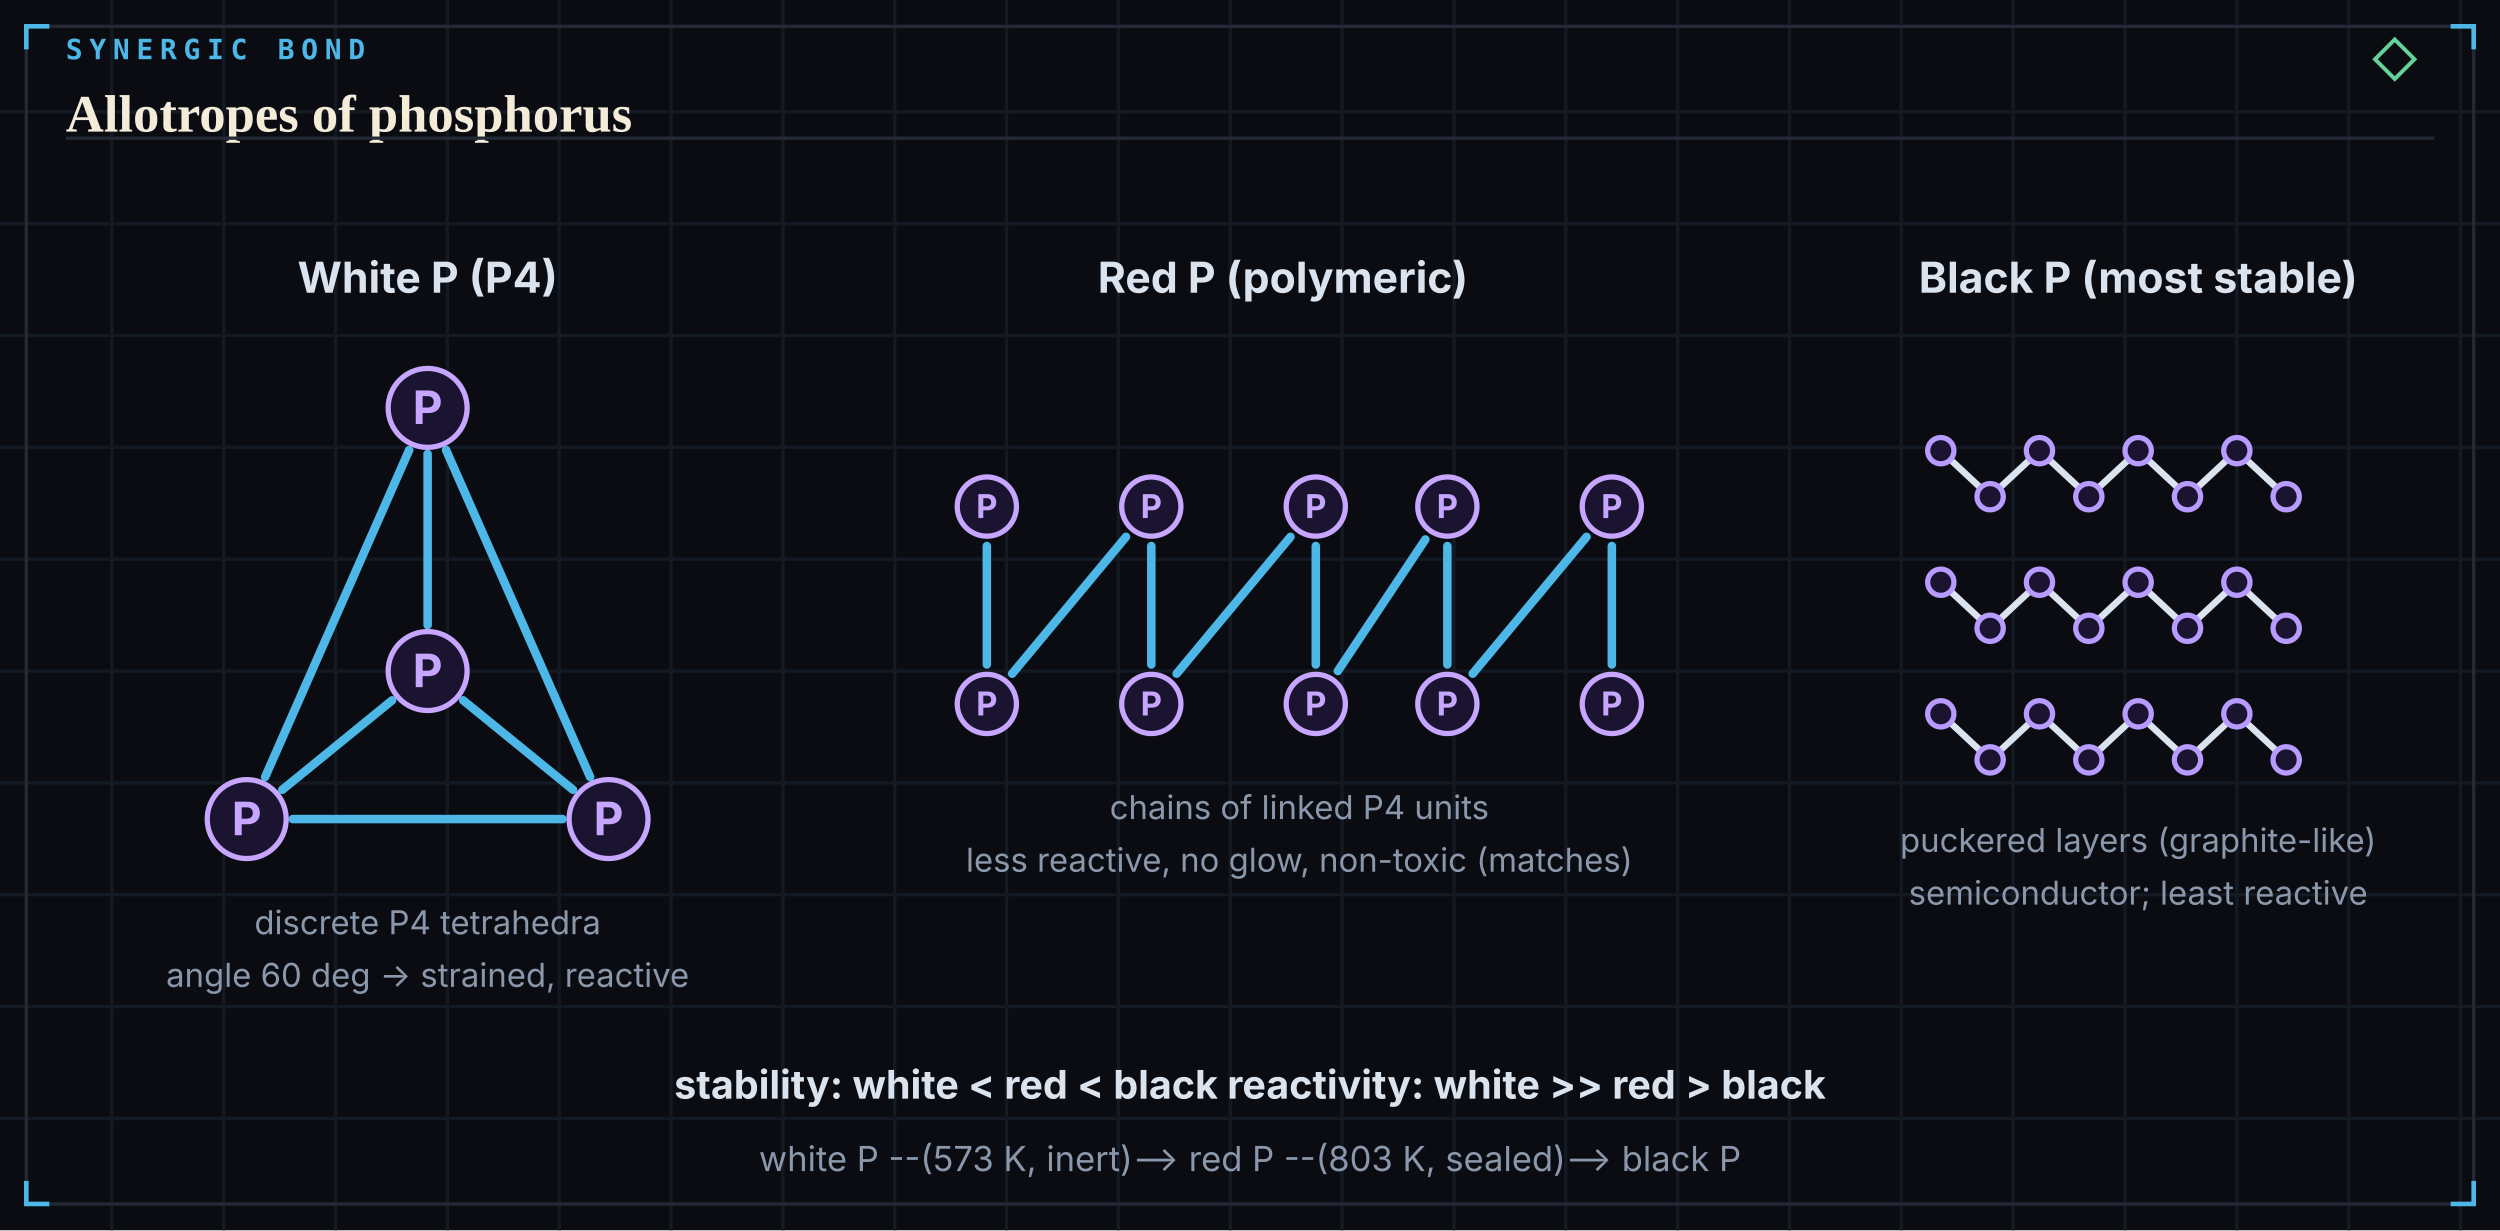
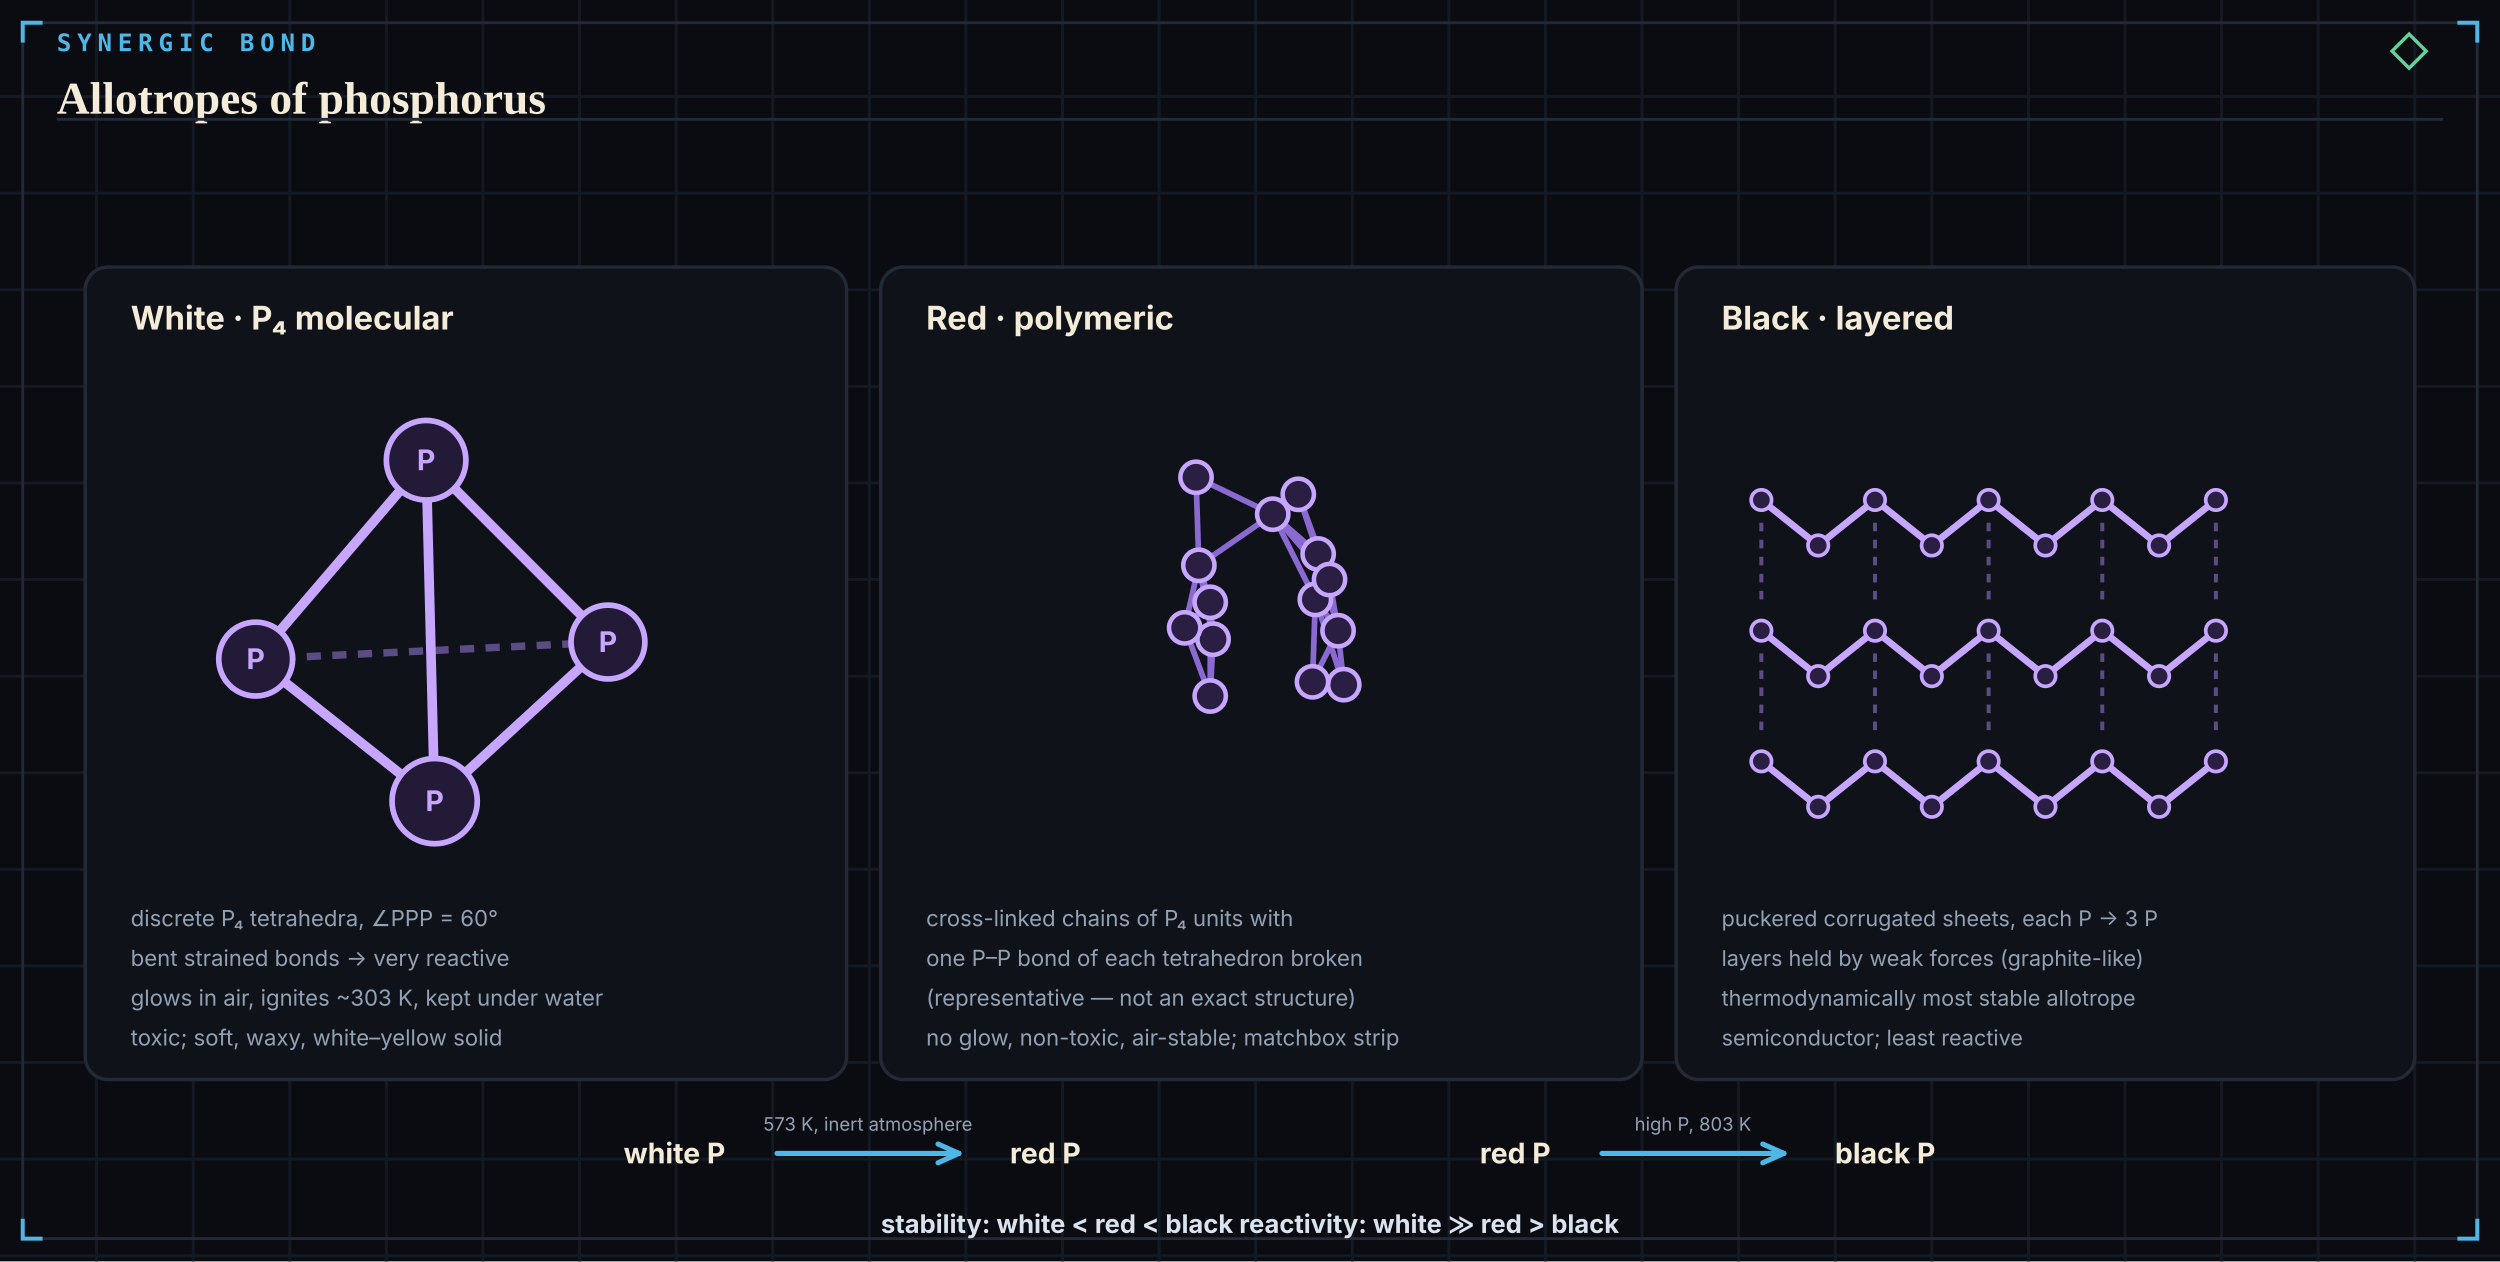
- <svg xmlns="http://www.w3.org/2000/svg" width="760" height="374" viewBox="0 0 760 374" font-family="'Inter','Helvetica Neue',Arial,'DejaVu Sans',sans-serif">
-   <rect width="760" height="374" fill="#0a0c11" />
+ <svg xmlns="http://www.w3.org/2000/svg" width="880" height="444" viewBox="0 0 880 444" font-family="'Inter','Helvetica Neue',Arial,'DejaVu Sans',sans-serif">
+   <rect width="880" height="444" fill="#0a0c11" />
  <g stroke="#141a24" stroke-width="1">
-     <line x1="34" y1="0" x2="34" y2="374" />
-     <line x1="68" y1="0" x2="68" y2="374" />
-     <line x1="102" y1="0" x2="102" y2="374" />
-     <line x1="136" y1="0" x2="136" y2="374" />
-     <line x1="170" y1="0" x2="170" y2="374" />
-     <line x1="204" y1="0" x2="204" y2="374" />
-     <line x1="238" y1="0" x2="238" y2="374" />
-     <line x1="272" y1="0" x2="272" y2="374" />
-     <line x1="306" y1="0" x2="306" y2="374" />
-     <line x1="340" y1="0" x2="340" y2="374" />
-     <line x1="374" y1="0" x2="374" y2="374" />
-     <line x1="408" y1="0" x2="408" y2="374" />
-     <line x1="442" y1="0" x2="442" y2="374" />
-     <line x1="476" y1="0" x2="476" y2="374" />
-     <line x1="510" y1="0" x2="510" y2="374" />
-     <line x1="544" y1="0" x2="544" y2="374" />
-     <line x1="578" y1="0" x2="578" y2="374" />
-     <line x1="612" y1="0" x2="612" y2="374" />
-     <line x1="646" y1="0" x2="646" y2="374" />
-     <line x1="680" y1="0" x2="680" y2="374" />
-     <line x1="714" y1="0" x2="714" y2="374" />
-     <line x1="748" y1="0" x2="748" y2="374" />
-     <line x1="0" y1="34" x2="760" y2="34" />
-     <line x1="0" y1="68" x2="760" y2="68" />
-     <line x1="0" y1="102" x2="760" y2="102" />
-     <line x1="0" y1="136" x2="760" y2="136" />
-     <line x1="0" y1="170" x2="760" y2="170" />
-     <line x1="0" y1="204" x2="760" y2="204" />
-     <line x1="0" y1="238" x2="760" y2="238" />
-     <line x1="0" y1="272" x2="760" y2="272" />
-     <line x1="0" y1="306" x2="760" y2="306" />
-     <line x1="0" y1="340" x2="760" y2="340" />
+     <line x1="34" y1="0" x2="34" y2="444" />
+     <line x1="68" y1="0" x2="68" y2="444" />
+     <line x1="102" y1="0" x2="102" y2="444" />
+     <line x1="136" y1="0" x2="136" y2="444" />
+     <line x1="170" y1="0" x2="170" y2="444" />
+     <line x1="204" y1="0" x2="204" y2="444" />
+     <line x1="238" y1="0" x2="238" y2="444" />
+     <line x1="272" y1="0" x2="272" y2="444" />
+     <line x1="306" y1="0" x2="306" y2="444" />
+     <line x1="340" y1="0" x2="340" y2="444" />
+     <line x1="374" y1="0" x2="374" y2="444" />
+     <line x1="408" y1="0" x2="408" y2="444" />
+     <line x1="442" y1="0" x2="442" y2="444" />
+     <line x1="476" y1="0" x2="476" y2="444" />
+     <line x1="510" y1="0" x2="510" y2="444" />
+     <line x1="544" y1="0" x2="544" y2="444" />
+     <line x1="578" y1="0" x2="578" y2="444" />
+     <line x1="612" y1="0" x2="612" y2="444" />
+     <line x1="646" y1="0" x2="646" y2="444" />
+     <line x1="680" y1="0" x2="680" y2="444" />
+     <line x1="714" y1="0" x2="714" y2="444" />
+     <line x1="748" y1="0" x2="748" y2="444" />
+     <line x1="782" y1="0" x2="782" y2="444" />
+     <line x1="816" y1="0" x2="816" y2="444" />
+     <line x1="850" y1="0" x2="850" y2="444" />
+     <line x1="0" y1="34" x2="880" y2="34" />
+     <line x1="0" y1="68" x2="880" y2="68" />
+     <line x1="0" y1="102" x2="880" y2="102" />
+     <line x1="0" y1="136" x2="880" y2="136" />
+     <line x1="0" y1="170" x2="880" y2="170" />
+     <line x1="0" y1="204" x2="880" y2="204" />
+     <line x1="0" y1="238" x2="880" y2="238" />
+     <line x1="0" y1="272" x2="880" y2="272" />
+     <line x1="0" y1="306" x2="880" y2="306" />
+     <line x1="0" y1="340" x2="880" y2="340" />
+     <line x1="0" y1="374" x2="880" y2="374" />
+     <line x1="0" y1="408" x2="880" y2="408" />
+     <line x1="0" y1="442" x2="880" y2="442" />
  </g>
-   <rect x="8" y="8" width="744" height="358" fill="none" stroke="#232a36" stroke-width="1" />
+   <rect x="8" y="8" width="864" height="428" fill="none" stroke="#232a36" stroke-width="1" />
  <path d="M 8 15 L 8 8 L 15 8" stroke="#4db8e8" stroke-width="1.4" fill="none" />
-   <path d="M 752 15 L 752 8 L 745 8" stroke="#4db8e8" stroke-width="1.4" fill="none" />
-   <path d="M 8 359 L 8 366 L 15 366" stroke="#4db8e8" stroke-width="1.4" fill="none" />
-   <path d="M 752 359 L 752 366 L 745 366" stroke="#4db8e8" stroke-width="1.4" fill="none" />
+   <path d="M 872 15 L 872 8 L 865 8" stroke="#4db8e8" stroke-width="1.4" fill="none" />
+   <path d="M 8 429 L 8 436 L 15 436" stroke="#4db8e8" stroke-width="1.4" fill="none" />
+   <path d="M 872 429 L 872 436 L 865 436" stroke="#4db8e8" stroke-width="1.4" fill="none" />
  <text x="20" y="18" font-size="8.5" font-weight="bold" fill="#4db8e8" text-anchor="start" font-family="'SF Mono','DejaVu Sans Mono',ui-monospace,Menlo,monospace" letter-spacing="0.24em">SYNERGIC BOND</text>
-   <path d="M 728 12 l 6 6 l -6 6 l -6 -6 z" fill="none" stroke="#63d39b" stroke-width="1.2" />
+   <path d="M 848 12 l 6 6 l -6 6 l -6 -6 z" fill="none" stroke="#63d39b" stroke-width="1.2" />
  <text x="20" y="40" font-size="16" font-weight="bold" fill="#f4ecd9" text-anchor="start" font-family="'Georgia','Times New Roman',serif">Allotropes of phosphorus</text>
-   <line x1="20" y1="42" x2="740" y2="42" stroke="#232a36" stroke-width="1" />
+   <line x1="20" y1="42" x2="860" y2="42" stroke="#232a36" stroke-width="1" />
  <g transform="translate(0,34)">
-     <text x="130.0" y="55.0" font-size="13" font-weight="bold" fill="#dbe3ef" text-anchor="middle">White P  (P4)</text>
-     <line x1="124.4" y1="102.8" x2="80.6" y2="202.2" stroke="#4db8e8" stroke-width="2.6" stroke-linecap="round" />
-     <line x1="135.6" y1="102.8" x2="179.4" y2="202.2" stroke="#4db8e8" stroke-width="2.6" stroke-linecap="round" />
-     <line x1="89.0" y1="215.0" x2="171.0" y2="215.0" stroke="#4db8e8" stroke-width="2.6" stroke-linecap="round" />
-     <line x1="130.0" y1="104.0" x2="130.0" y2="156.0" stroke="#4db8e8" stroke-width="2.6" stroke-linecap="round" />
-     <line x1="85.8" y1="206.1" x2="119.2" y2="178.9" stroke="#4db8e8" stroke-width="2.6" stroke-linecap="round" />
-     <line x1="174.2" y1="206.1" x2="140.8" y2="178.9" stroke="#4db8e8" stroke-width="2.6" stroke-linecap="round" />
-     <circle cx="130.0" cy="90.0" r="12" fill="#1b1430" stroke="#c6a6ff" stroke-width="1.6" />
-     <text x="130.0" y="94.9" font-size="14" font-weight="bold" fill="#c6a6ff" text-anchor="middle">P</text>
-     <circle cx="75.0" cy="215.0" r="12" fill="#1b1430" stroke="#c6a6ff" stroke-width="1.6" />
-     <text x="75.0" y="219.9" font-size="14" font-weight="bold" fill="#c6a6ff" text-anchor="middle">P</text>
-     <circle cx="185.0" cy="215.0" r="12" fill="#1b1430" stroke="#c6a6ff" stroke-width="1.6" />
-     <text x="185.0" y="219.9" font-size="14" font-weight="bold" fill="#c6a6ff" text-anchor="middle">P</text>
-     <circle cx="130.0" cy="170.0" r="12" fill="#1b1430" stroke="#c6a6ff" stroke-width="1.6" />
-     <text x="130.0" y="174.9" font-size="14" font-weight="bold" fill="#c6a6ff" text-anchor="middle">P</text>
-     <text x="130.0" y="250.0" font-size="10" font-weight="normal" fill="#8b98ac" text-anchor="middle">discrete P4 tetrahedra</text>
-     <text x="130.0" y="266.0" font-size="10" font-weight="normal" fill="#8b98ac" text-anchor="middle">angle 60 deg -&gt; strained, reactive</text>
-     <text x="390.0" y="55.0" font-size="13" font-weight="bold" fill="#dbe3ef" text-anchor="middle">Red P  (polymeric)</text>
-     <line x1="300.0" y1="168.0" x2="300.0" y2="132.0" stroke="#4db8e8" stroke-width="2.6" stroke-linecap="round" />
-     <circle cx="300.0" cy="180.0" r="9" fill="#1b1430" stroke="#c6a6ff" stroke-width="1.6" />
-     <text x="300.0" y="183.5" font-size="10" font-weight="bold" fill="#c6a6ff" text-anchor="middle">P</text>
-     <circle cx="300.0" cy="120.0" r="9" fill="#1b1430" stroke="#c6a6ff" stroke-width="1.6" />
-     <text x="300.0" y="123.5" font-size="10" font-weight="bold" fill="#c6a6ff" text-anchor="middle">P</text>
-     <line x1="350.0" y1="132.0" x2="350.0" y2="168.0" stroke="#4db8e8" stroke-width="2.6" stroke-linecap="round" />
-     <line x1="307.7" y1="170.8" x2="342.3" y2="129.2" stroke="#4db8e8" stroke-width="2.6" stroke-linecap="round" />
-     <circle cx="350.0" cy="120.0" r="9" fill="#1b1430" stroke="#c6a6ff" stroke-width="1.6" />
-     <text x="350.0" y="123.5" font-size="10" font-weight="bold" fill="#c6a6ff" text-anchor="middle">P</text>
-     <circle cx="350.0" cy="180.0" r="9" fill="#1b1430" stroke="#c6a6ff" stroke-width="1.6" />
-     <text x="350.0" y="183.5" font-size="10" font-weight="bold" fill="#c6a6ff" text-anchor="middle">P</text>
-     <line x1="400.0" y1="168.0" x2="400.0" y2="132.0" stroke="#4db8e8" stroke-width="2.6" stroke-linecap="round" />
-     <line x1="357.7" y1="170.8" x2="392.3" y2="129.2" stroke="#4db8e8" stroke-width="2.6" stroke-linecap="round" />
-     <circle cx="400.0" cy="180.0" r="9" fill="#1b1430" stroke="#c6a6ff" stroke-width="1.6" />
-     <text x="400.0" y="183.5" font-size="10" font-weight="bold" fill="#c6a6ff" text-anchor="middle">P</text>
-     <circle cx="400.0" cy="120.0" r="9" fill="#1b1430" stroke="#c6a6ff" stroke-width="1.6" />
-     <text x="400.0" y="123.5" font-size="10" font-weight="bold" fill="#c6a6ff" text-anchor="middle">P</text>
-     <line x1="440.0" y1="132.0" x2="440.0" y2="168.0" stroke="#4db8e8" stroke-width="2.6" stroke-linecap="round" />
-     <line x1="406.7" y1="170.0" x2="433.3" y2="130.0" stroke="#4db8e8" stroke-width="2.6" stroke-linecap="round" />
-     <circle cx="440.0" cy="120.0" r="9" fill="#1b1430" stroke="#c6a6ff" stroke-width="1.6" />
-     <text x="440.0" y="123.5" font-size="10" font-weight="bold" fill="#c6a6ff" text-anchor="middle">P</text>
-     <circle cx="440.0" cy="180.0" r="9" fill="#1b1430" stroke="#c6a6ff" stroke-width="1.6" />
-     <text x="440.0" y="183.5" font-size="10" font-weight="bold" fill="#c6a6ff" text-anchor="middle">P</text>
-     <line x1="490.0" y1="168.0" x2="490.0" y2="132.0" stroke="#4db8e8" stroke-width="2.6" stroke-linecap="round" />
-     <line x1="447.7" y1="170.8" x2="482.3" y2="129.2" stroke="#4db8e8" stroke-width="2.6" stroke-linecap="round" />
-     <circle cx="490.0" cy="180.0" r="9" fill="#1b1430" stroke="#c6a6ff" stroke-width="1.6" />
-     <text x="490.0" y="183.5" font-size="10" font-weight="bold" fill="#c6a6ff" text-anchor="middle">P</text>
-     <circle cx="490.0" cy="120.0" r="9" fill="#1b1430" stroke="#c6a6ff" stroke-width="1.6" />
-     <text x="490.0" y="123.5" font-size="10" font-weight="bold" fill="#c6a6ff" text-anchor="middle">P</text>
-     <text x="395.0" y="215.0" font-size="10" font-weight="normal" fill="#8b98ac" text-anchor="middle">chains of linked P4 units</text>
-     <text x="395.0" y="231.0" font-size="10" font-weight="normal" fill="#8b98ac" text-anchor="middle">less reactive, no glow, non-toxic (matches)</text>
-     <text x="650.0" y="55.0" font-size="13" font-weight="bold" fill="#dbe3ef" text-anchor="middle">Black P  (most stable)</text>
-     <path d="M 590.0 103.0 L 605.0 117.0 L 620.0 103.0 L 635.0 117.0 L 650.0 103.0 L 665.0 117.0 L 680.0 103.0 L 695.0 117.0" fill="none" stroke="#dbe3ef" stroke-width="2" stroke-linejoin="round" />
-     <circle cx="590.0" cy="103.0" r="4" fill="#1b1430" stroke="#b79bff" stroke-width="1.6" />
-     <circle cx="605.0" cy="117.0" r="4" fill="#1b1430" stroke="#b79bff" stroke-width="1.6" />
-     <circle cx="620.0" cy="103.0" r="4" fill="#1b1430" stroke="#b79bff" stroke-width="1.6" />
-     <circle cx="635.0" cy="117.0" r="4" fill="#1b1430" stroke="#b79bff" stroke-width="1.6" />
-     <circle cx="650.0" cy="103.0" r="4" fill="#1b1430" stroke="#b79bff" stroke-width="1.6" />
-     <circle cx="665.0" cy="117.0" r="4" fill="#1b1430" stroke="#b79bff" stroke-width="1.6" />
-     <circle cx="680.0" cy="103.0" r="4" fill="#1b1430" stroke="#b79bff" stroke-width="1.6" />
-     <circle cx="695.0" cy="117.0" r="4" fill="#1b1430" stroke="#b79bff" stroke-width="1.6" />
-     <path d="M 590.0 143.0 L 605.0 157.0 L 620.0 143.0 L 635.0 157.0 L 650.0 143.0 L 665.0 157.0 L 680.0 143.0 L 695.0 157.0" fill="none" stroke="#dbe3ef" stroke-width="2" stroke-linejoin="round" />
-     <circle cx="590.0" cy="143.0" r="4" fill="#1b1430" stroke="#b79bff" stroke-width="1.6" />
-     <circle cx="605.0" cy="157.0" r="4" fill="#1b1430" stroke="#b79bff" stroke-width="1.6" />
-     <circle cx="620.0" cy="143.0" r="4" fill="#1b1430" stroke="#b79bff" stroke-width="1.6" />
-     <circle cx="635.0" cy="157.0" r="4" fill="#1b1430" stroke="#b79bff" stroke-width="1.6" />
-     <circle cx="650.0" cy="143.0" r="4" fill="#1b1430" stroke="#b79bff" stroke-width="1.6" />
-     <circle cx="665.0" cy="157.0" r="4" fill="#1b1430" stroke="#b79bff" stroke-width="1.6" />
-     <circle cx="680.0" cy="143.0" r="4" fill="#1b1430" stroke="#b79bff" stroke-width="1.6" />
-     <circle cx="695.0" cy="157.0" r="4" fill="#1b1430" stroke="#b79bff" stroke-width="1.6" />
-     <path d="M 590.0 183.0 L 605.0 197.0 L 620.0 183.0 L 635.0 197.0 L 650.0 183.0 L 665.0 197.0 L 680.0 183.0 L 695.0 197.0" fill="none" stroke="#dbe3ef" stroke-width="2" stroke-linejoin="round" />
-     <circle cx="590.0" cy="183.0" r="4" fill="#1b1430" stroke="#b79bff" stroke-width="1.6" />
-     <circle cx="605.0" cy="197.0" r="4" fill="#1b1430" stroke="#b79bff" stroke-width="1.6" />
-     <circle cx="620.0" cy="183.0" r="4" fill="#1b1430" stroke="#b79bff" stroke-width="1.6" />
-     <circle cx="635.0" cy="197.0" r="4" fill="#1b1430" stroke="#b79bff" stroke-width="1.6" />
-     <circle cx="650.0" cy="183.0" r="4" fill="#1b1430" stroke="#b79bff" stroke-width="1.6" />
-     <circle cx="665.0" cy="197.0" r="4" fill="#1b1430" stroke="#b79bff" stroke-width="1.6" />
-     <circle cx="680.0" cy="183.0" r="4" fill="#1b1430" stroke="#b79bff" stroke-width="1.6" />
-     <circle cx="695.0" cy="197.0" r="4" fill="#1b1430" stroke="#b79bff" stroke-width="1.6" />
-     <text x="650.0" y="225.0" font-size="10" font-weight="normal" fill="#8b98ac" text-anchor="middle">puckered layers (graphite-like)</text>
-     <text x="650.0" y="241.0" font-size="10" font-weight="normal" fill="#8b98ac" text-anchor="middle">semiconductor; least reactive</text>
-     <text x="380.0" y="300.0" font-size="12" font-weight="bold" fill="#dbe3ef" text-anchor="middle">stability:  white &lt; red &lt; black       reactivity:  white &gt;&gt; red &gt; black</text>
-     <text x="380.0" y="322.0" font-size="10.5" font-weight="normal" fill="#8b98ac" text-anchor="middle">white P --(573 K, inert)--&gt; red P --(803 K, sealed)--&gt; black P</text>
+     <rect x="30" y="60" width="268" height="286" rx="8" fill="#0f1219" stroke="#232a36" stroke-width="1.2" />
+     <text x="46.0" y="82.0" font-size="11.5" font-weight="bold" fill="#f4ecd9" text-anchor="start">White  ·  P₄ molecular</text>
+     <line x1="90" y1="198" x2="214" y2="192" stroke="#5b4d84" stroke-width="2.6" stroke-dasharray="5 4" />
+     <line x1="150" y1="128" x2="90" y2="198" stroke="#c6a6ff" stroke-width="3.4" stroke-linecap="round" />
+     <line x1="150" y1="128" x2="214" y2="192" stroke="#c6a6ff" stroke-width="3.4" stroke-linecap="round" />
+     <line x1="150" y1="128" x2="153" y2="248" stroke="#c6a6ff" stroke-width="3.4" stroke-linecap="round" />
+     <line x1="153" y1="248" x2="90" y2="198" stroke="#c6a6ff" stroke-width="3.4" stroke-linecap="round" />
+     <line x1="153" y1="248" x2="214" y2="192" stroke="#c6a6ff" stroke-width="3.4" stroke-linecap="round" />
+     <circle cx="90" cy="198" r="13" fill="#231a37" stroke="#c6a6ff" stroke-width="2" />
+     <text x="90.0" y="201.5" font-size="10" font-weight="bold" fill="#c6a6ff" text-anchor="middle">P</text>
+     <circle cx="214" cy="192" r="13" fill="#231a37" stroke="#c6a6ff" stroke-width="2" />
+     <text x="214.0" y="195.5" font-size="10" font-weight="bold" fill="#c6a6ff" text-anchor="middle">P</text>
+     <circle cx="150" cy="128" r="14" fill="#231a37" stroke="#c6a6ff" stroke-width="2" />
+     <text x="150.0" y="131.5" font-size="10" font-weight="bold" fill="#c6a6ff" text-anchor="middle">P</text>
+     <circle cx="153" cy="248" r="15" fill="#231a37" stroke="#c6a6ff" stroke-width="2" />
+     <text x="153.0" y="251.5" font-size="10" font-weight="bold" fill="#c6a6ff" text-anchor="middle">P</text>
+     <text x="46.0" y="292.0" font-size="7.8" font-weight="normal" fill="#93a1b5" text-anchor="start">discrete P₄ tetrahedra, ∠PPP = 60°</text>
+     <text x="46.0" y="306.0" font-size="7.8" font-weight="normal" fill="#93a1b5" text-anchor="start">bent strained bonds → very reactive</text>
+     <text x="46.0" y="320.0" font-size="7.8" font-weight="normal" fill="#93a1b5" text-anchor="start">glows in air, ignites ~303 K, kept under water</text>
+     <text x="46.0" y="334.0" font-size="7.8" font-weight="normal" fill="#93a1b5" text-anchor="start">toxic; soft, waxy, white–yellow solid</text>
+     <rect x="310" y="60" width="268" height="286" rx="8" fill="#0f1219" stroke="#232a36" stroke-width="1.2" />
+     <text x="326.0" y="82.0" font-size="11.5" font-weight="bold" fill="#f4ecd9" text-anchor="start">Red  ·  polymeric</text>
+     <line x1="463" y1="177" x2="448" y2="147" stroke="#8a6ad0" stroke-width="2" />
+     <line x1="463" y1="177" x2="473" y2="207" stroke="#8a6ad0" stroke-width="2" />
+     <line x1="463" y1="177" x2="464" y2="161" stroke="#8a6ad0" stroke-width="2" />
+     <line x1="463" y1="177" x2="471" y2="188" stroke="#8a6ad0" stroke-width="2" />
+     <line x1="463" y1="177" x2="462" y2="206" stroke="#8a6ad0" stroke-width="2" />
+     <line x1="463" y1="177" x2="468" y2="170" stroke="#8a6ad0" stroke-width="2" />
+     <line x1="427" y1="191" x2="426" y2="178" stroke="#8a6ad0" stroke-width="2" />
+     <line x1="427" y1="191" x2="426" y2="211" stroke="#8a6ad0" stroke-width="2" />
+     <line x1="427" y1="191" x2="417" y2="187" stroke="#8a6ad0" stroke-width="2" />
+     <line x1="427" y1="191" x2="422" y2="165" stroke="#8a6ad0" stroke-width="2" />
+     <line x1="448" y1="147" x2="464" y2="161" stroke="#8a6ad0" stroke-width="2" />
+     <line x1="448" y1="147" x2="421" y2="134" stroke="#8a6ad0" stroke-width="2" />
+     <line x1="448" y1="147" x2="457" y2="140" stroke="#8a6ad0" stroke-width="2" />
+     <line x1="448" y1="147" x2="422" y2="165" stroke="#8a6ad0" stroke-width="2" />
+     <line x1="448" y1="147" x2="468" y2="170" stroke="#8a6ad0" stroke-width="2" />
+     <line x1="473" y1="207" x2="471" y2="188" stroke="#8a6ad0" stroke-width="2" />
+     <line x1="473" y1="207" x2="462" y2="206" stroke="#8a6ad0" stroke-width="2" />
+     <line x1="426" y1="178" x2="426" y2="211" stroke="#8a6ad0" stroke-width="2" />
+     <line x1="426" y1="178" x2="417" y2="187" stroke="#8a6ad0" stroke-width="2" />
+     <line x1="426" y1="178" x2="422" y2="165" stroke="#8a6ad0" stroke-width="2" />
+     <line x1="464" y1="161" x2="471" y2="188" stroke="#8a6ad0" stroke-width="2" />
+     <line x1="464" y1="161" x2="457" y2="140" stroke="#8a6ad0" stroke-width="2" />
+     <line x1="464" y1="161" x2="468" y2="170" stroke="#8a6ad0" stroke-width="2" />
+     <line x1="426" y1="211" x2="417" y2="187" stroke="#8a6ad0" stroke-width="2" />
+     <line x1="421" y1="134" x2="422" y2="165" stroke="#8a6ad0" stroke-width="2" />
+     <line x1="471" y1="188" x2="462" y2="206" stroke="#8a6ad0" stroke-width="2" />
+     <line x1="471" y1="188" x2="468" y2="170" stroke="#8a6ad0" stroke-width="2" />
+     <line x1="417" y1="187" x2="422" y2="165" stroke="#8a6ad0" stroke-width="2" />
+     <line x1="457" y1="140" x2="468" y2="170" stroke="#8a6ad0" stroke-width="2" />
+     <circle cx="463" cy="177" r="5.5" fill="#2a1f42" stroke="#c6a6ff" stroke-width="1.6" />
+     <circle cx="427" cy="191" r="5.5" fill="#2a1f42" stroke="#c6a6ff" stroke-width="1.6" />
+     <circle cx="448" cy="147" r="5.5" fill="#2a1f42" stroke="#c6a6ff" stroke-width="1.6" />
+     <circle cx="473" cy="207" r="5.5" fill="#2a1f42" stroke="#c6a6ff" stroke-width="1.6" />
+     <circle cx="426" cy="178" r="5.5" fill="#2a1f42" stroke="#c6a6ff" stroke-width="1.6" />
+     <circle cx="464" cy="161" r="5.5" fill="#2a1f42" stroke="#c6a6ff" stroke-width="1.6" />
+     <circle cx="426" cy="211" r="5.5" fill="#2a1f42" stroke="#c6a6ff" stroke-width="1.6" />
+     <circle cx="421" cy="134" r="5.5" fill="#2a1f42" stroke="#c6a6ff" stroke-width="1.6" />
+     <circle cx="471" cy="188" r="5.5" fill="#2a1f42" stroke="#c6a6ff" stroke-width="1.6" />
+     <circle cx="417" cy="187" r="5.5" fill="#2a1f42" stroke="#c6a6ff" stroke-width="1.6" />
+     <circle cx="457" cy="140" r="5.5" fill="#2a1f42" stroke="#c6a6ff" stroke-width="1.6" />
+     <circle cx="462" cy="206" r="5.5" fill="#2a1f42" stroke="#c6a6ff" stroke-width="1.6" />
+     <circle cx="422" cy="165" r="5.5" fill="#2a1f42" stroke="#c6a6ff" stroke-width="1.6" />
+     <circle cx="468" cy="170" r="5.5" fill="#2a1f42" stroke="#c6a6ff" stroke-width="1.6" />
+     <text x="326.0" y="292.0" font-size="7.8" font-weight="normal" fill="#93a1b5" text-anchor="start">cross-linked chains of P₄ units with</text>
+     <text x="326.0" y="306.0" font-size="7.8" font-weight="normal" fill="#93a1b5" text-anchor="start">one P–P bond of each tetrahedron broken</text>
+     <text x="326.0" y="320.0" font-size="7.8" font-weight="normal" fill="#93a1b5" text-anchor="start">(representative — not an exact structure)</text>
+     <text x="326.0" y="334.0" font-size="7.8" font-weight="normal" fill="#93a1b5" text-anchor="start">no glow, non-toxic, air-stable; matchbox strip</text>
+     <rect x="590" y="60" width="260" height="286" rx="8" fill="#0f1219" stroke="#232a36" stroke-width="1.2" />
+     <text x="606.0" y="82.0" font-size="11.5" font-weight="bold" fill="#f4ecd9" text-anchor="start">Black  ·  layered</text>
+     <path d="M 620 142 L 640 158 L 660 142 L 680 158 L 700 142 L 720 158 L 740 142 L 760 158 L 780 142" fill="none" stroke="#c6a6ff" stroke-width="2.4" />
+     <circle cx="620" cy="142" r="3.6" fill="#2a1f42" stroke="#c6a6ff" stroke-width="1.3" />
+     <circle cx="640" cy="158" r="3.6" fill="#2a1f42" stroke="#c6a6ff" stroke-width="1.3" />
+     <circle cx="660" cy="142" r="3.6" fill="#2a1f42" stroke="#c6a6ff" stroke-width="1.3" />
+     <circle cx="680" cy="158" r="3.6" fill="#2a1f42" stroke="#c6a6ff" stroke-width="1.3" />
+     <circle cx="700" cy="142" r="3.6" fill="#2a1f42" stroke="#c6a6ff" stroke-width="1.3" />
+     <circle cx="720" cy="158" r="3.6" fill="#2a1f42" stroke="#c6a6ff" stroke-width="1.3" />
+     <circle cx="740" cy="142" r="3.6" fill="#2a1f42" stroke="#c6a6ff" stroke-width="1.3" />
+     <circle cx="760" cy="158" r="3.6" fill="#2a1f42" stroke="#c6a6ff" stroke-width="1.3" />
+     <circle cx="780" cy="142" r="3.6" fill="#2a1f42" stroke="#c6a6ff" stroke-width="1.3" />
+     <line x1="620" y1="150" x2="620" y2="180" stroke="#5b4d84" stroke-width="1.4" stroke-dasharray="3 3" />
+     <line x1="660" y1="150" x2="660" y2="180" stroke="#5b4d84" stroke-width="1.4" stroke-dasharray="3 3" />
+     <line x1="700" y1="150" x2="700" y2="180" stroke="#5b4d84" stroke-width="1.4" stroke-dasharray="3 3" />
+     <line x1="740" y1="150" x2="740" y2="180" stroke="#5b4d84" stroke-width="1.4" stroke-dasharray="3 3" />
+     <line x1="780" y1="150" x2="780" y2="180" stroke="#5b4d84" stroke-width="1.4" stroke-dasharray="3 3" />
+     <path d="M 620 188 L 640 204 L 660 188 L 680 204 L 700 188 L 720 204 L 740 188 L 760 204 L 780 188" fill="none" stroke="#c6a6ff" stroke-width="2.4" />
+     <circle cx="620" cy="188" r="3.6" fill="#2a1f42" stroke="#c6a6ff" stroke-width="1.3" />
+     <circle cx="640" cy="204" r="3.6" fill="#2a1f42" stroke="#c6a6ff" stroke-width="1.3" />
+     <circle cx="660" cy="188" r="3.6" fill="#2a1f42" stroke="#c6a6ff" stroke-width="1.3" />
+     <circle cx="680" cy="204" r="3.6" fill="#2a1f42" stroke="#c6a6ff" stroke-width="1.3" />
+     <circle cx="700" cy="188" r="3.6" fill="#2a1f42" stroke="#c6a6ff" stroke-width="1.3" />
+     <circle cx="720" cy="204" r="3.6" fill="#2a1f42" stroke="#c6a6ff" stroke-width="1.3" />
+     <circle cx="740" cy="188" r="3.6" fill="#2a1f42" stroke="#c6a6ff" stroke-width="1.3" />
+     <circle cx="760" cy="204" r="3.6" fill="#2a1f42" stroke="#c6a6ff" stroke-width="1.3" />
+     <circle cx="780" cy="188" r="3.6" fill="#2a1f42" stroke="#c6a6ff" stroke-width="1.3" />
+     <line x1="620" y1="196" x2="620" y2="226" stroke="#5b4d84" stroke-width="1.4" stroke-dasharray="3 3" />
+     <line x1="660" y1="196" x2="660" y2="226" stroke="#5b4d84" stroke-width="1.4" stroke-dasharray="3 3" />
+     <line x1="700" y1="196" x2="700" y2="226" stroke="#5b4d84" stroke-width="1.4" stroke-dasharray="3 3" />
+     <line x1="740" y1="196" x2="740" y2="226" stroke="#5b4d84" stroke-width="1.4" stroke-dasharray="3 3" />
+     <line x1="780" y1="196" x2="780" y2="226" stroke="#5b4d84" stroke-width="1.4" stroke-dasharray="3 3" />
+     <path d="M 620 234 L 640 250 L 660 234 L 680 250 L 700 234 L 720 250 L 740 234 L 760 250 L 780 234" fill="none" stroke="#c6a6ff" stroke-width="2.4" />
+     <circle cx="620" cy="234" r="3.6" fill="#2a1f42" stroke="#c6a6ff" stroke-width="1.3" />
+     <circle cx="640" cy="250" r="3.6" fill="#2a1f42" stroke="#c6a6ff" stroke-width="1.3" />
+     <circle cx="660" cy="234" r="3.6" fill="#2a1f42" stroke="#c6a6ff" stroke-width="1.3" />
+     <circle cx="680" cy="250" r="3.6" fill="#2a1f42" stroke="#c6a6ff" stroke-width="1.3" />
+     <circle cx="700" cy="234" r="3.6" fill="#2a1f42" stroke="#c6a6ff" stroke-width="1.3" />
+     <circle cx="720" cy="250" r="3.6" fill="#2a1f42" stroke="#c6a6ff" stroke-width="1.3" />
+     <circle cx="740" cy="234" r="3.6" fill="#2a1f42" stroke="#c6a6ff" stroke-width="1.3" />
+     <circle cx="760" cy="250" r="3.6" fill="#2a1f42" stroke="#c6a6ff" stroke-width="1.3" />
+     <circle cx="780" cy="234" r="3.6" fill="#2a1f42" stroke="#c6a6ff" stroke-width="1.3" />
+     <text x="606.0" y="292.0" font-size="7.6" font-weight="normal" fill="#93a1b5" text-anchor="start">puckered corrugated sheets, each P → 3 P</text>
+     <text x="606.0" y="306.0" font-size="7.6" font-weight="normal" fill="#93a1b5" text-anchor="start">layers held by weak forces (graphite-like)</text>
+     <text x="606.0" y="320.0" font-size="7.6" font-weight="normal" fill="#93a1b5" text-anchor="start">thermodynamically most stable allotrope</text>
+     <text x="606.0" y="334.0" font-size="7.6" font-weight="normal" fill="#93a1b5" text-anchor="start">semiconductor; least reactive</text>
+     <text x="219.5" y="375.5" font-size="10" font-weight="bold" fill="#f4ecd9" text-anchor="start">white P</text>
+     <line x1="273.5" y1="372.0" x2="337.5" y2="372.0" stroke="#4db8e8" stroke-width="1.8" stroke-linecap="round" />
+     <line x1="337.5" y1="372.0" x2="330.2" y2="368.7" stroke="#4db8e8" stroke-width="1.8" stroke-linecap="round" />
+     <line x1="337.5" y1="372.0" x2="330.2" y2="375.3" stroke="#4db8e8" stroke-width="1.8" stroke-linecap="round" />
+     <text x="305.5" y="364.0" font-size="6.5" font-weight="normal" fill="#93a1b5" text-anchor="middle">573 K, inert atmosphere</text>
+     <text x="355.5" y="375.5" font-size="10" font-weight="bold" fill="#f4ecd9" text-anchor="start">red P</text>
+     <text x="520.9" y="375.5" font-size="10" font-weight="bold" fill="#f4ecd9" text-anchor="start">red P</text>
+     <line x1="563.9" y1="372.0" x2="627.9" y2="372.0" stroke="#4db8e8" stroke-width="1.8" stroke-linecap="round" />
+     <line x1="627.9" y1="372.0" x2="620.5" y2="368.7" stroke="#4db8e8" stroke-width="1.8" stroke-linecap="round" />
+     <line x1="627.9" y1="372.0" x2="620.5" y2="375.3" stroke="#4db8e8" stroke-width="1.8" stroke-linecap="round" />
+     <text x="595.9" y="364.0" font-size="6.5" font-weight="normal" fill="#93a1b5" text-anchor="middle">high P, 803 K</text>
+     <text x="645.9" y="375.5" font-size="10" font-weight="bold" fill="#f4ecd9" text-anchor="start">black P</text>
+     <text x="440.0" y="400.0" font-size="9" font-weight="bold" fill="#dbe3ef" text-anchor="middle">stability:  white  &lt;  red  &lt;  black          reactivity:  white  ≫  red  &gt;  black</text>
  </g>
</svg>
